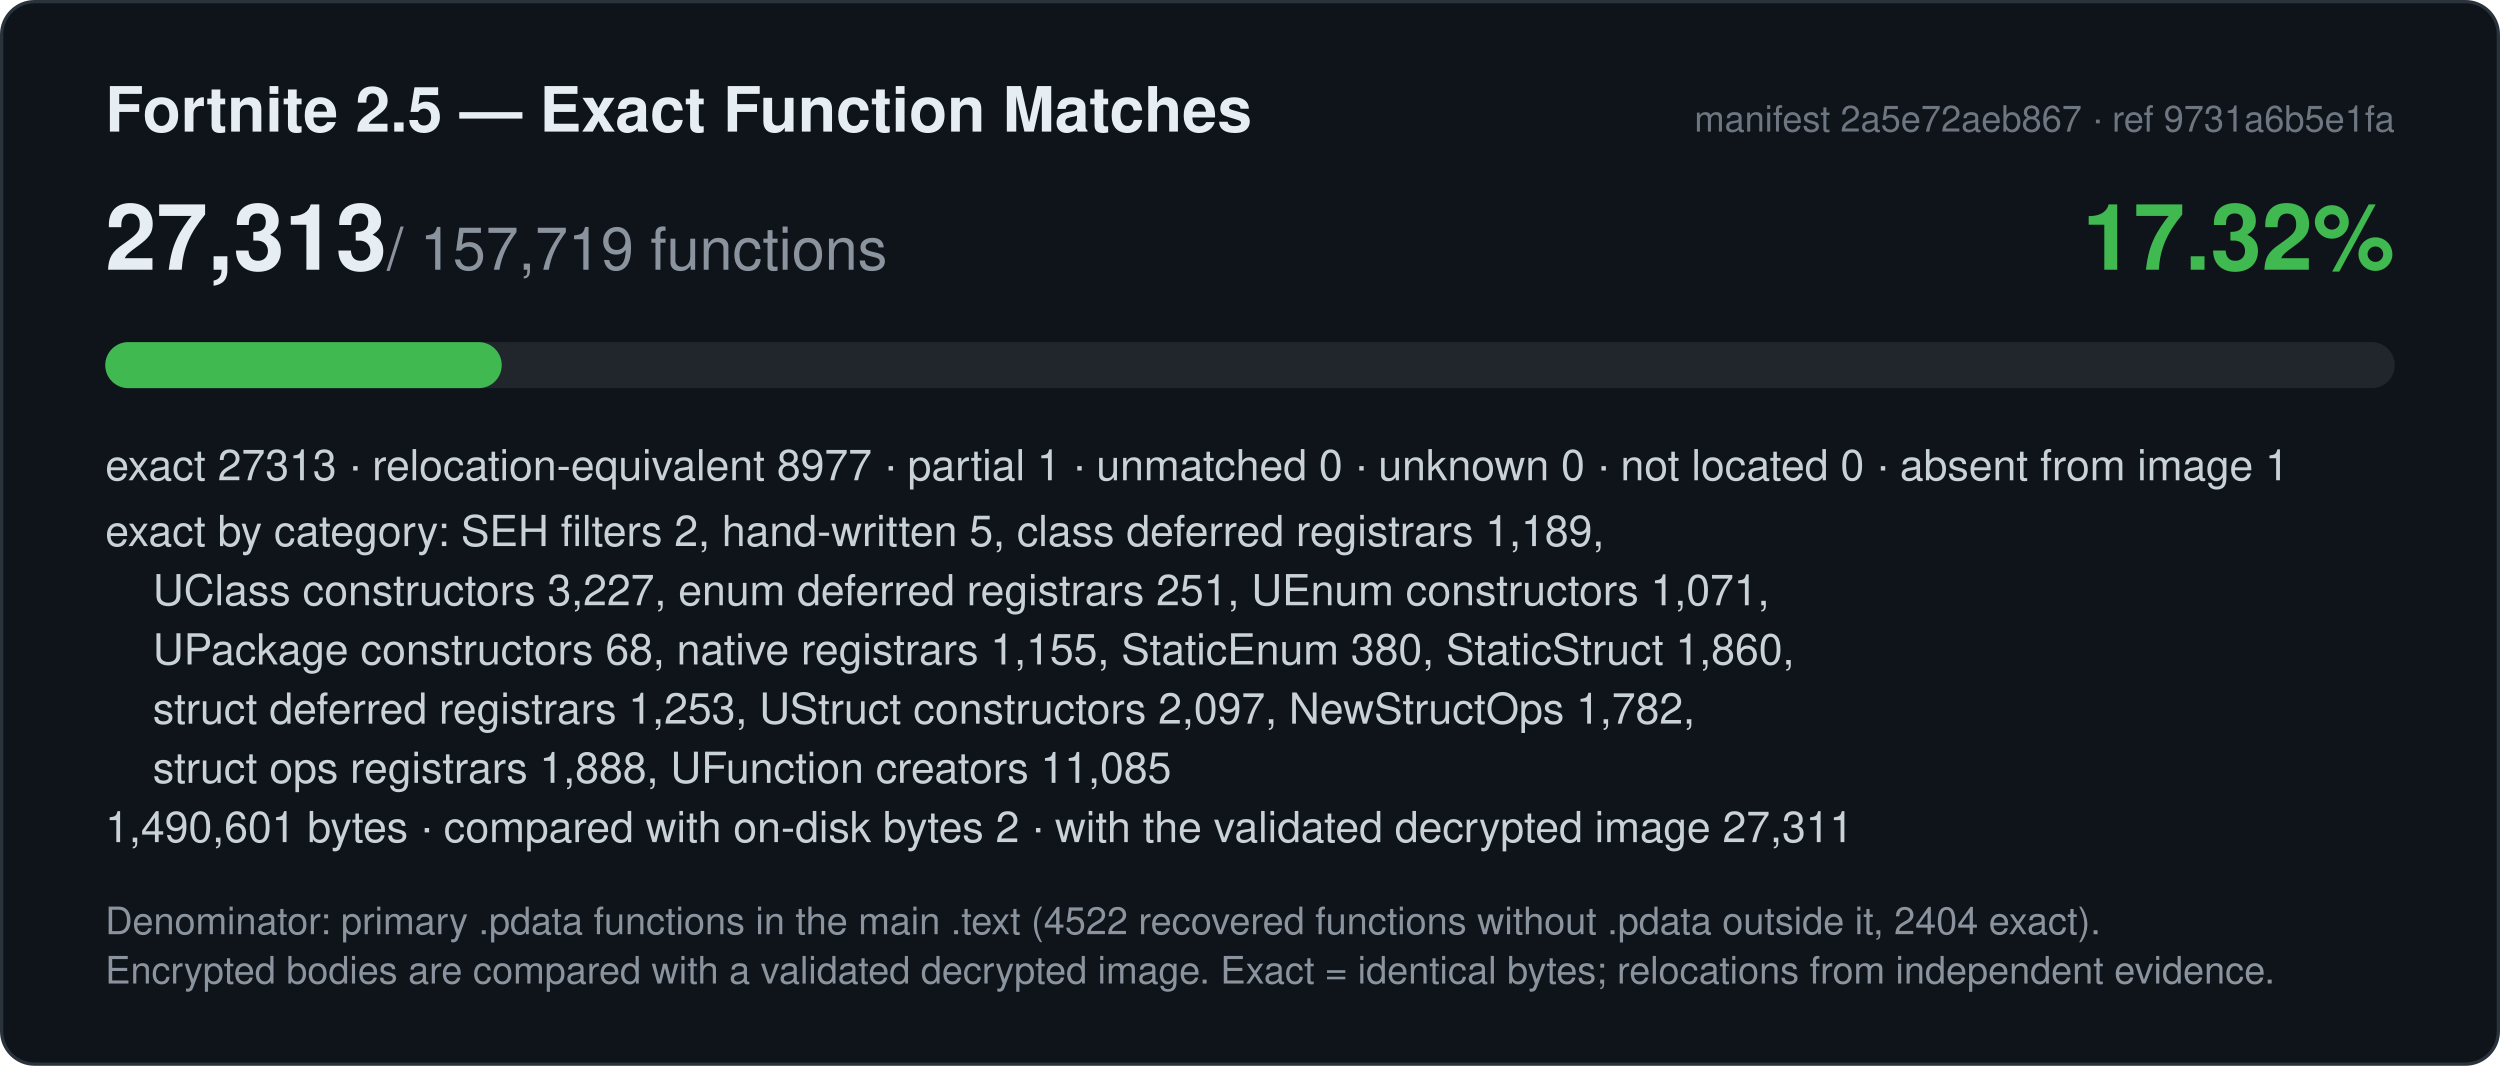
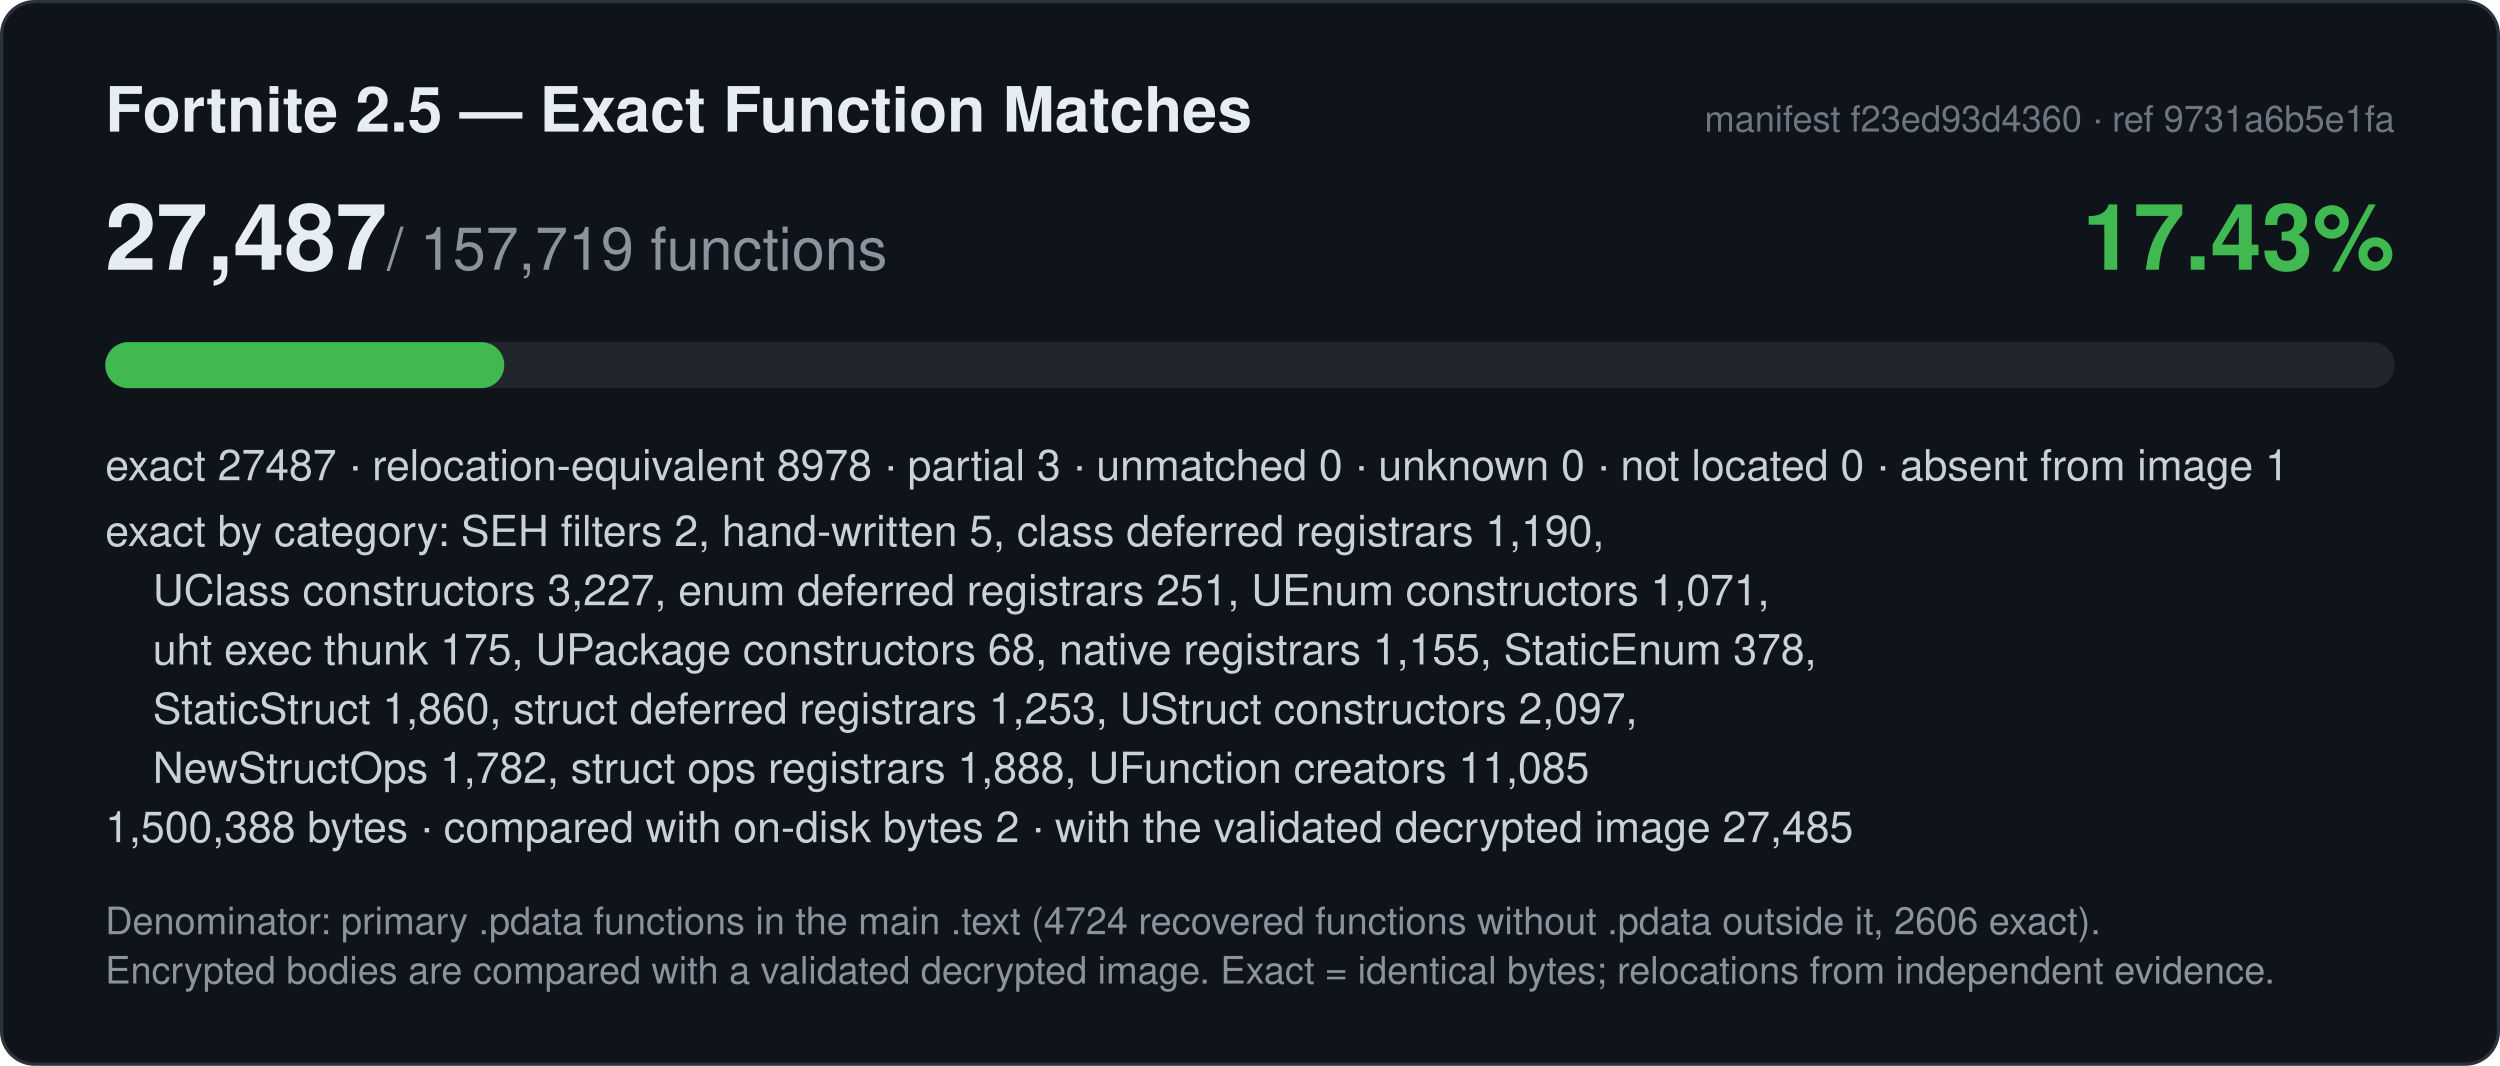
<svg xmlns="http://www.w3.org/2000/svg" width="760" height="324" viewBox="0 0 760 324" role="img" aria-labelledby="t d">
  <rect x="0.5" y="0.5" width="759" height="323" rx="10" fill="#0f141a" stroke="#2a323c" />
  <text x="32" y="40" font-family="Segoe UI, -apple-system, Helvetica, Arial, sans-serif" font-size="19" font-weight="600" fill="#e6edf3">Fortnite 2.5 — Exact Function Matches</text>
-   <text x="32" y="82" font-family="Segoe UI, -apple-system, Helvetica, Arial, sans-serif" font-size="28" font-weight="700" fill="#e6edf3">27,313<tspan font-size="18" font-weight="400" fill="#8b949e"> / 157,719 functions</tspan>
+   <text x="32" y="82" font-family="Segoe UI, -apple-system, Helvetica, Arial, sans-serif" font-size="28" font-weight="700" fill="#e6edf3">27,487<tspan font-size="18" font-weight="400" fill="#8b949e"> / 157,719 functions</tspan>
  </text>
-   <text x="728" y="82" text-anchor="end" font-family="Segoe UI, -apple-system, Helvetica, Arial, sans-serif" font-size="28" font-weight="700" fill="#3fb950">17.32%</text>
+   <text x="728" y="82" text-anchor="end" font-family="Segoe UI, -apple-system, Helvetica, Arial, sans-serif" font-size="28" font-weight="700" fill="#3fb950">17.43%</text>
  <rect x="32" y="104" width="696" height="14" rx="7" fill="#21262d" />
-   <rect x="32" y="104" width="120.530" height="14" rx="7.000" fill="#3fb950" />
-   <text x="32" y="146" font-family="Segoe UI, -apple-system, Helvetica, Arial, sans-serif" font-size="13" fill="#c9d1d9">exact 27313 · relocation-equivalent 8977 · partial 1 · unmatched 0 · unknown 0 · not located 0 · absent from image 1</text>
-   <text x="32" y="166" font-family="Segoe UI, -apple-system, Helvetica, Arial, sans-serif" font-size="13" fill="#c9d1d9" xml:space="preserve">exact by category: SEH filters 2, hand-written 5, class deferred registrars 1,189,</text>
+   <rect x="32" y="104" width="121.298" height="14" rx="7.000" fill="#3fb950" />
+   <text x="32" y="146" font-family="Segoe UI, -apple-system, Helvetica, Arial, sans-serif" font-size="13" fill="#c9d1d9">exact 27487 · relocation-equivalent 8978 · partial 3 · unmatched 0 · unknown 0 · not located 0 · absent from image 1</text>
+   <text x="32" y="166" font-family="Segoe UI, -apple-system, Helvetica, Arial, sans-serif" font-size="13" fill="#c9d1d9" xml:space="preserve">exact by category: SEH filters 2, hand-written 5, class deferred registrars 1,190,</text>
  <text x="32" y="184" font-family="Segoe UI, -apple-system, Helvetica, Arial, sans-serif" font-size="13" fill="#c9d1d9" xml:space="preserve">    UClass constructors 3,227, enum deferred registrars 251, UEnum constructors 1,071,</text>
-   <text x="32" y="202" font-family="Segoe UI, -apple-system, Helvetica, Arial, sans-serif" font-size="13" fill="#c9d1d9" xml:space="preserve">    UPackage constructors 68, native registrars 1,155, StaticEnum 380, StaticStruct 1,860,</text>
-   <text x="32" y="220" font-family="Segoe UI, -apple-system, Helvetica, Arial, sans-serif" font-size="13" fill="#c9d1d9" xml:space="preserve">    struct deferred registrars 1,253, UStruct constructors 2,097, NewStructOps 1,782,</text>
-   <text x="32" y="238" font-family="Segoe UI, -apple-system, Helvetica, Arial, sans-serif" font-size="13" fill="#c9d1d9" xml:space="preserve">    struct ops registrars 1,888, UFunction creators 11,085</text>
-   <text x="32" y="256" font-family="Segoe UI, -apple-system, Helvetica, Arial, sans-serif" font-size="13" fill="#c9d1d9">1,490,601 bytes · compared with on-disk bytes 2 · with the validated decrypted image 27,311</text>
-   <text x="32" y="284" font-family="Segoe UI, -apple-system, Helvetica, Arial, sans-serif" font-size="11.5" fill="#8b949e">Denominator: primary .pdata functions in the main .text (4522 recovered functions without .pdata outside it, 2404 exact).</text>
+   <text x="32" y="202" font-family="Segoe UI, -apple-system, Helvetica, Arial, sans-serif" font-size="13" fill="#c9d1d9" xml:space="preserve">    uht exec thunk 175, UPackage constructors 68, native registrars 1,155, StaticEnum 378,</text>
+   <text x="32" y="220" font-family="Segoe UI, -apple-system, Helvetica, Arial, sans-serif" font-size="13" fill="#c9d1d9" xml:space="preserve">    StaticStruct 1,860, struct deferred registrars 1,253, UStruct constructors 2,097,</text>
+   <text x="32" y="238" font-family="Segoe UI, -apple-system, Helvetica, Arial, sans-serif" font-size="13" fill="#c9d1d9" xml:space="preserve">    NewStructOps 1,782, struct ops registrars 1,888, UFunction creators 11,085</text>
+   <text x="32" y="256" font-family="Segoe UI, -apple-system, Helvetica, Arial, sans-serif" font-size="13" fill="#c9d1d9">1,500,388 bytes · compared with on-disk bytes 2 · with the validated decrypted image 27,485</text>
+   <text x="32" y="284" font-family="Segoe UI, -apple-system, Helvetica, Arial, sans-serif" font-size="11.5" fill="#8b949e">Denominator: primary .pdata functions in the main .text (4724 recovered functions without .pdata outside it, 2606 exact).</text>
  <text x="32" y="299" font-family="Segoe UI, -apple-system, Helvetica, Arial, sans-serif" font-size="11.5" fill="#8b949e">Encrypted bodies are compared with a validated decrypted image. Exact = identical bytes; relocations from independent evidence.</text>
-   <text x="728" y="40" text-anchor="end" font-family="Segoe UI, -apple-system, Helvetica, Arial, sans-serif" font-size="11" fill="#6e7681">manifest 2a5e72aeb867 · ref 9731a6b5e1fa</text>
+   <text x="728" y="40" text-anchor="end" font-family="Segoe UI, -apple-system, Helvetica, Arial, sans-serif" font-size="11" fill="#6e7681">manifest f23ed93d4360 · ref 9731a6b5e1fa</text>
</svg>
